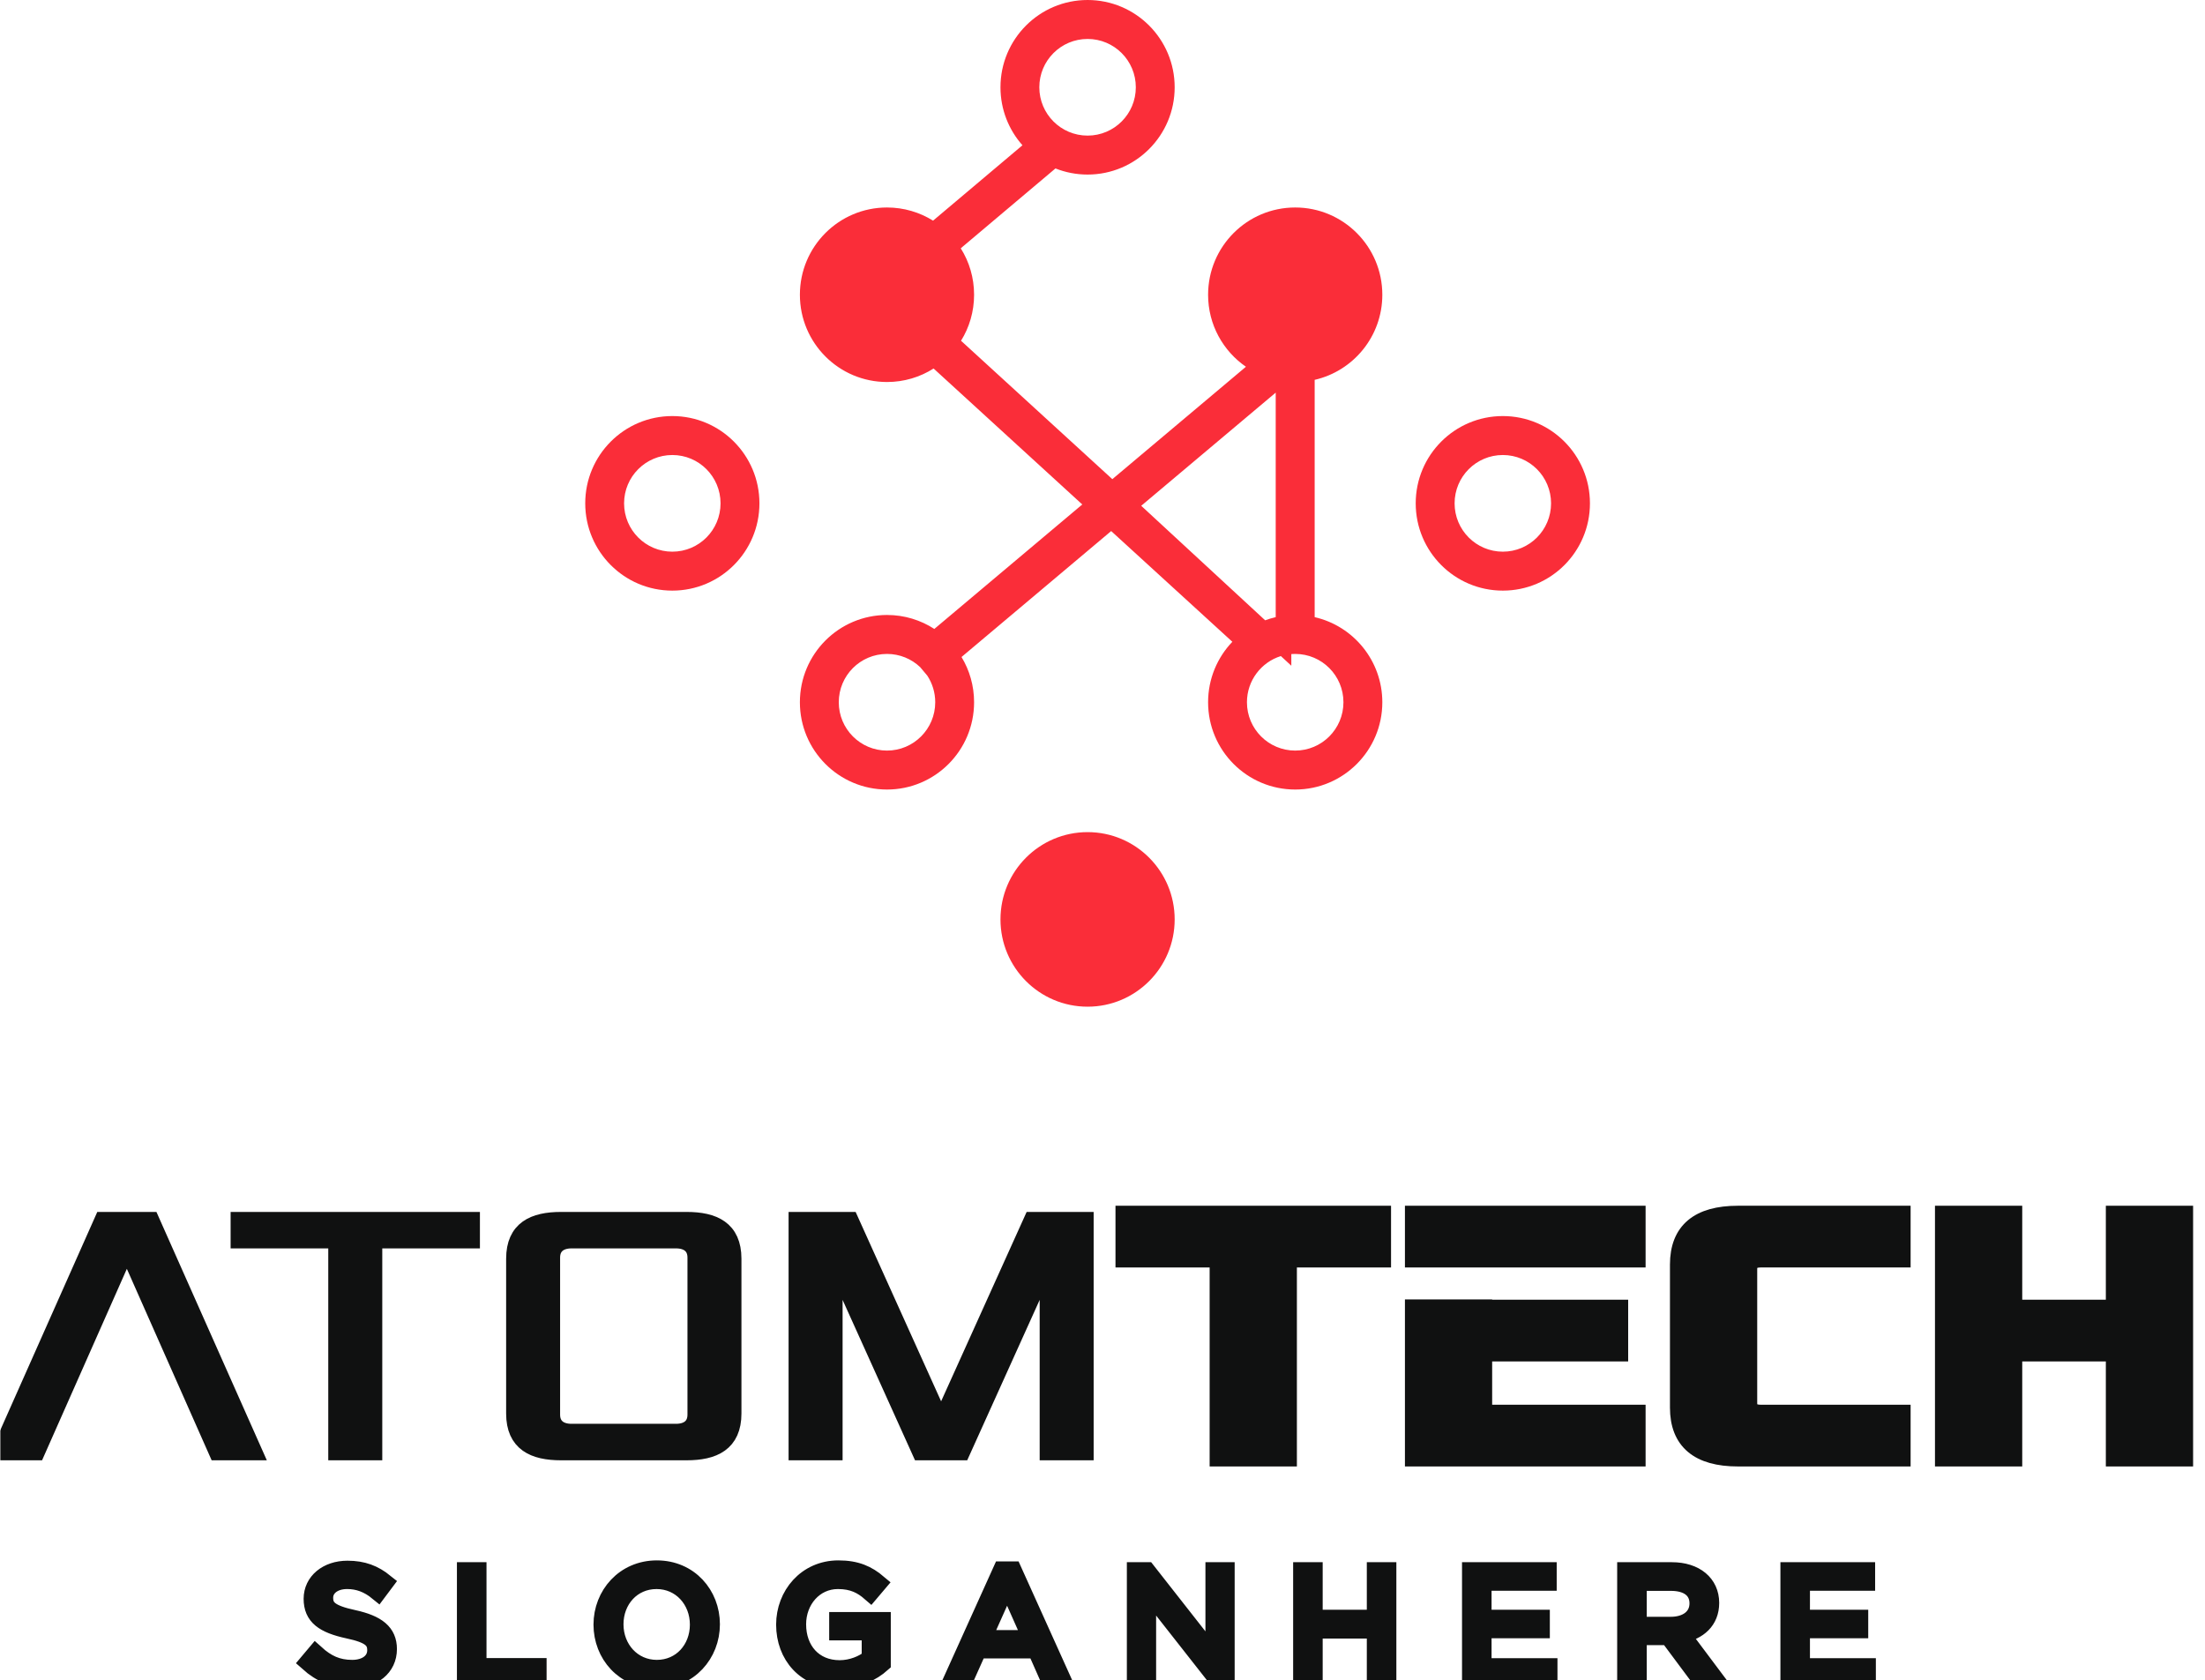
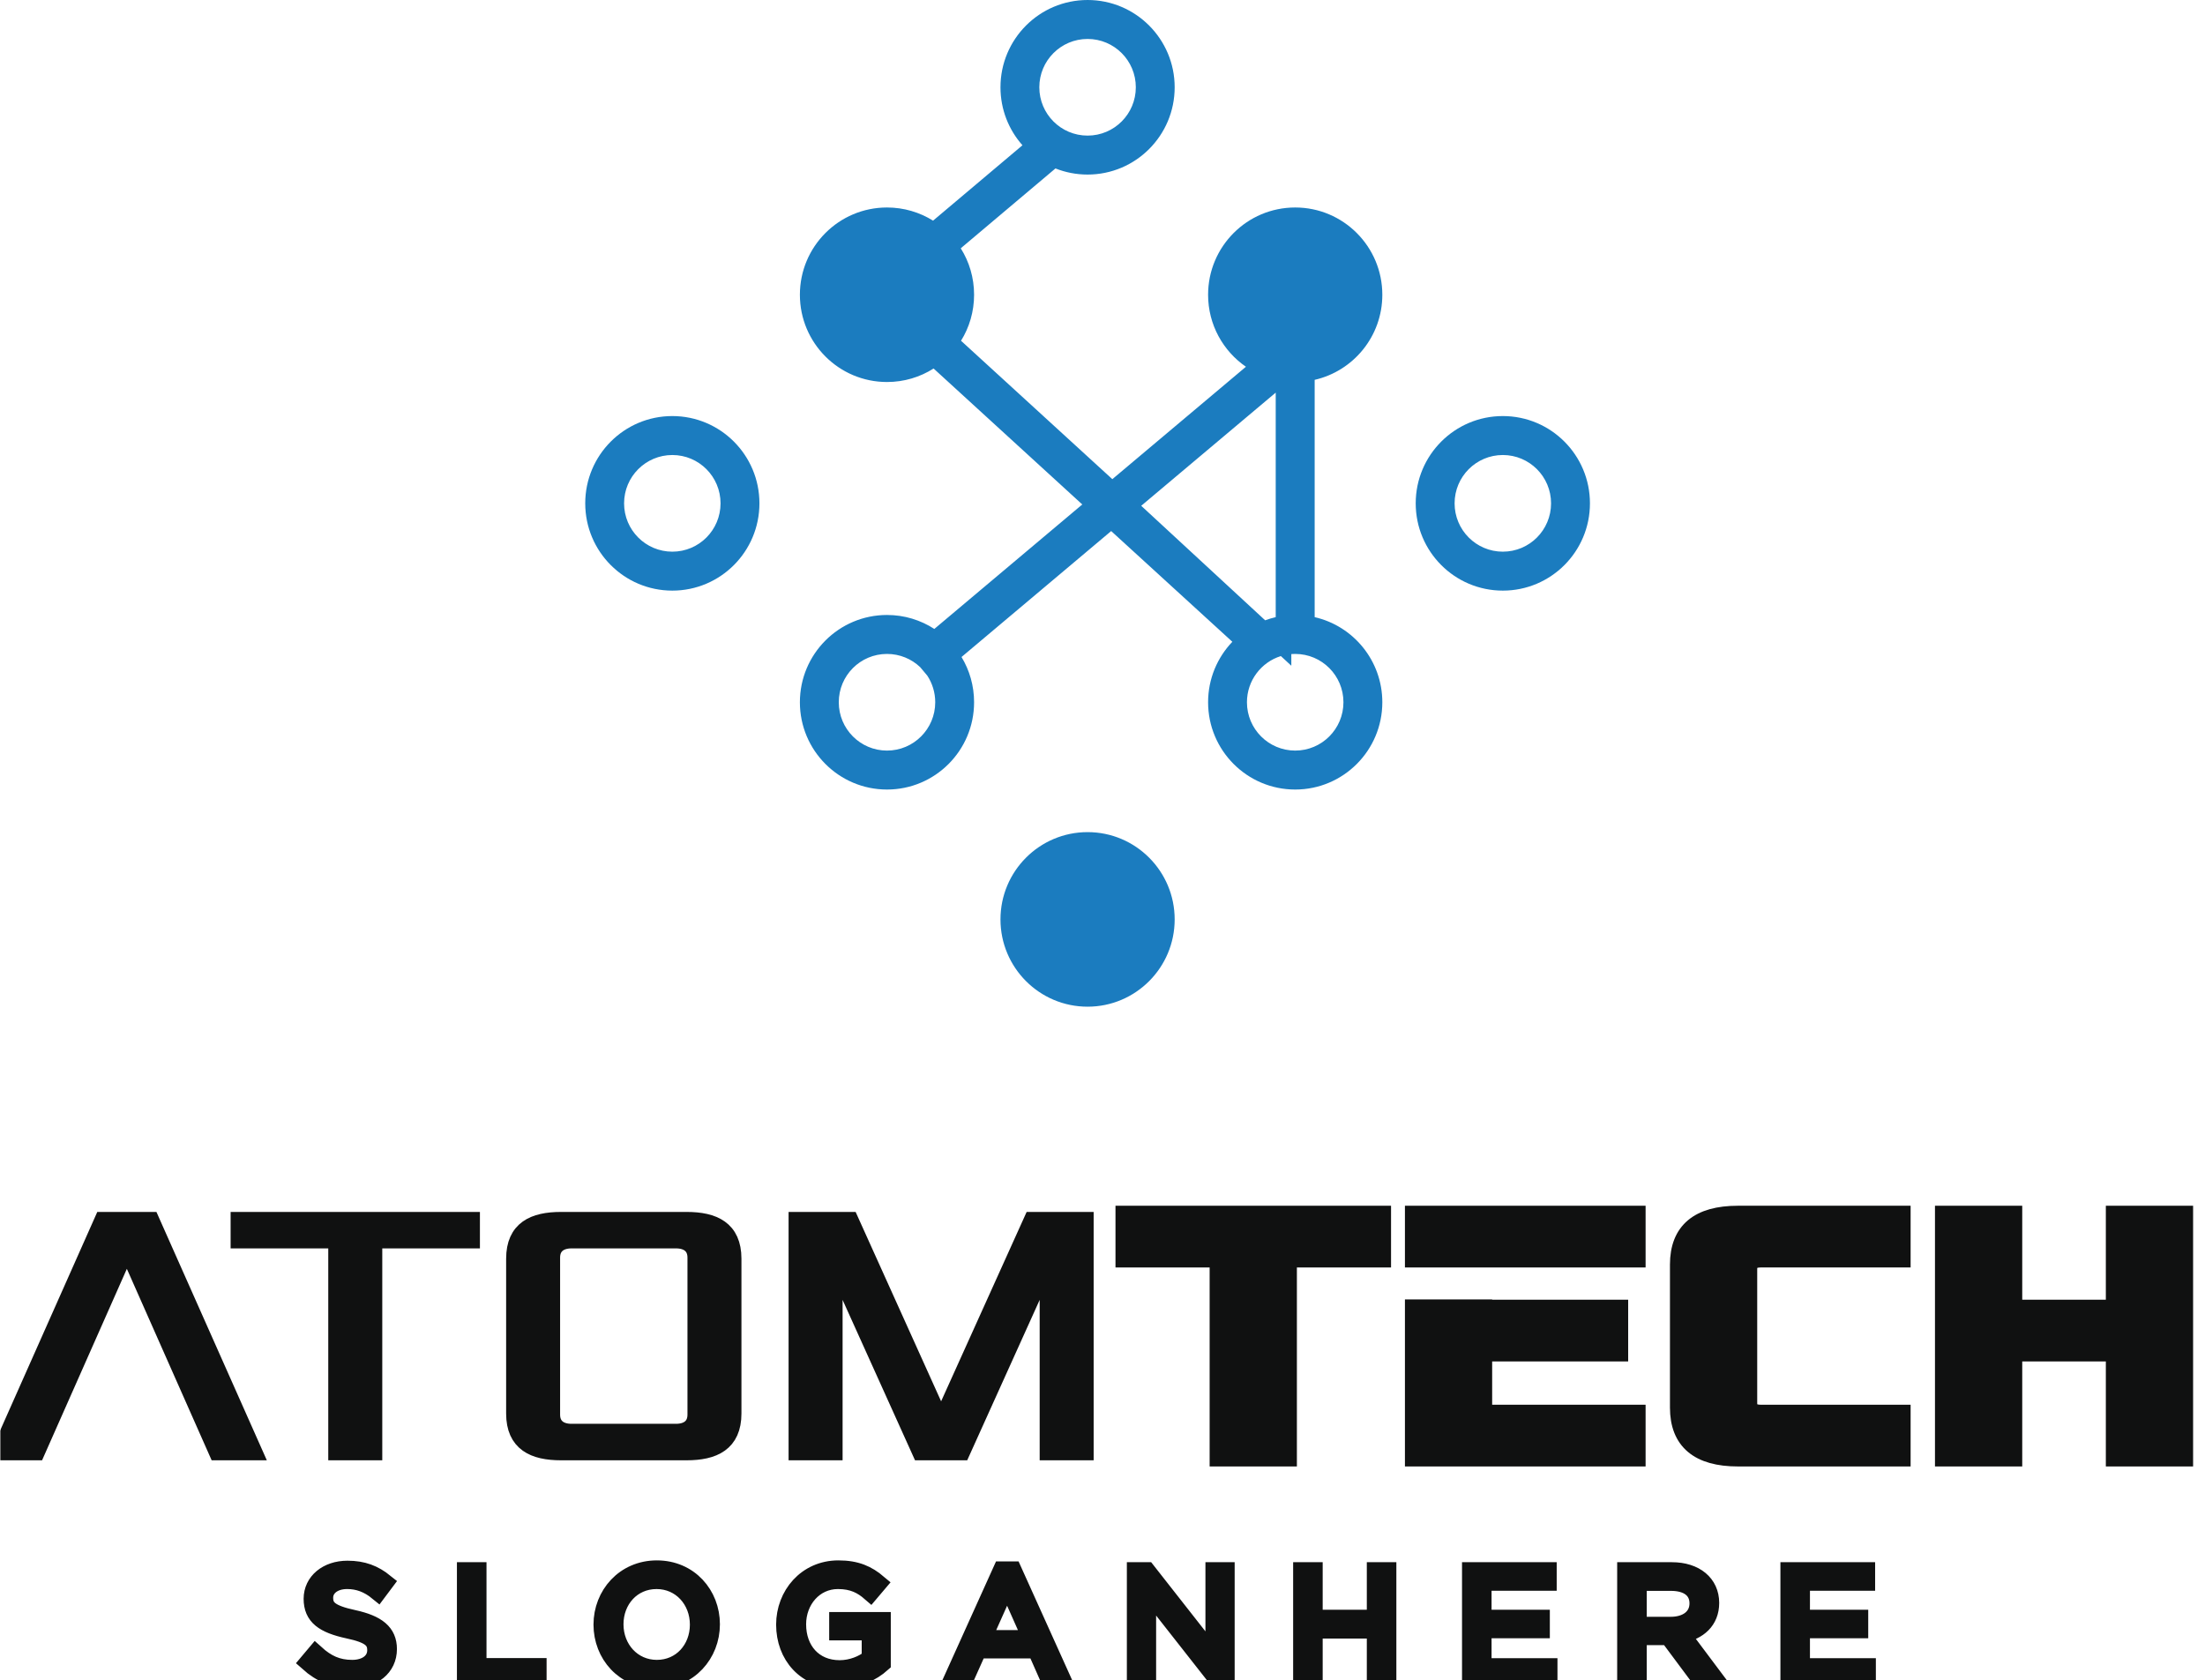
<svg xmlns="http://www.w3.org/2000/svg" width="63" height="48" viewBox="0 0 63 48" fill="none">
  <mask id="mask0_798_30165" style="mask-type:alpha" maskUnits="userSpaceOnUse" x="-1" y="34" width="64" height="15">
    <path fill-rule="evenodd" clip-rule="evenodd" d="M55.535 41.654H57.528V38.653H60.417V41.654H62.41V34.704H60.417V37.389H57.528V34.704H55.535V41.654Z" fill="#06132C" stroke="#231F20" stroke-width="0.5" stroke-miterlimit="2.613" />
    <path fill-rule="evenodd" clip-rule="evenodd" d="M47.963 40.221C47.963 41.179 48.531 41.654 49.657 41.654H54.339V40.39H50.304C50.075 40.39 49.956 40.295 49.956 40.095V36.262C49.956 36.062 50.075 35.968 50.304 35.968H54.339V34.704H49.657C48.531 34.704 47.963 35.178 47.963 36.136V40.221Z" fill="#06132C" stroke="#231F20" stroke-width="0.5" stroke-miterlimit="2.613" />
    <path fill-rule="evenodd" clip-rule="evenodd" d="M42.383 35.968H43.353H46.767V34.704H40.391V35.968H42.383Z" fill="#06132C" stroke="#231F20" stroke-width="0.5" stroke-miterlimit="2.613" />
    <path fill-rule="evenodd" clip-rule="evenodd" d="M40.391 41.654H46.767V40.39H42.383V38.653H46.269V37.389H42.383V37.381H40.391V41.654Z" fill="#06132C" stroke="#231F20" stroke-width="0.5" stroke-miterlimit="2.613" />
    <path fill-rule="evenodd" clip-rule="evenodd" d="M32.121 35.968H34.811V41.654H36.804V35.968H39.494V34.704H32.121V35.968Z" fill="#06132C" stroke="#231F20" stroke-width="0.5" stroke-miterlimit="2.613" />
    <path fill-rule="evenodd" clip-rule="evenodd" d="M22.781 41.478H23.824V35.983L26.305 41.478H27.473L29.955 35.983V41.478H30.997V34.881H29.494L26.889 40.65L24.285 34.881H22.781V41.478ZM14.711 40.391C14.711 41.231 15.259 41.478 16.029 41.478H19.616C20.386 41.478 20.934 41.231 20.934 40.391V35.968C20.934 35.127 20.386 34.881 19.616 34.881H16.029C15.259 34.881 14.711 35.127 14.711 35.968V40.391ZM15.753 40.422V35.937C15.753 35.586 15.998 35.423 16.328 35.423H19.317C19.647 35.423 19.892 35.586 19.892 35.937V40.422C19.892 40.773 19.647 40.935 19.317 40.935H16.328C15.998 40.936 15.753 40.773 15.753 40.422ZM6.839 35.423H9.629V41.478H10.672V35.423H13.462V34.881H6.839V35.423ZM0.01 41.478L2.942 34.881H4.307L7.239 41.478H6.21C5.404 39.652 4.593 37.827 3.785 36.002L3.625 35.639L3.464 36.002C2.656 37.827 1.846 39.652 1.039 41.478H0.01Z" fill="#06132C" stroke="#231F20" stroke-width="0.5" stroke-miterlimit="2.613" />
    <path fill-rule="evenodd" clip-rule="evenodd" d="M9.269 45.655C9.269 45.375 9.522 45.157 9.918 45.157C10.232 45.157 10.516 45.257 10.799 45.489L10.999 45.222C10.69 44.973 10.372 44.847 9.927 44.847C9.348 44.847 8.925 45.196 8.925 45.685C8.925 46.192 9.247 46.419 9.949 46.572C10.59 46.707 10.742 46.869 10.742 47.157C10.742 47.467 10.472 47.681 10.062 47.681C9.639 47.681 9.334 47.537 9.016 47.249L8.803 47.502C9.169 47.83 9.565 47.991 10.049 47.991C10.655 47.991 11.091 47.651 11.091 47.122C11.091 46.65 10.777 46.402 10.097 46.253C9.426 46.109 9.269 45.947 9.269 45.655ZM13.305 47.948H15.367V47.629H13.65V44.89H13.305V47.948ZM20.319 46.414C20.319 45.567 19.696 44.838 18.767 44.838C17.839 44.838 17.207 45.576 17.207 46.423C17.207 47.271 17.83 48 18.759 48C19.687 48 20.319 47.262 20.319 46.414ZM19.961 46.423C19.961 47.122 19.465 47.681 18.767 47.681C18.07 47.681 17.564 47.113 17.564 46.414C17.564 45.716 18.061 45.157 18.759 45.157C19.456 45.157 19.961 45.724 19.961 46.423ZM25.201 47.533V46.314H23.941V46.624H24.87V47.384C24.66 47.554 24.338 47.69 23.989 47.69C23.248 47.69 22.782 47.148 22.782 46.414C22.782 45.729 23.266 45.157 23.941 45.157C24.373 45.157 24.634 45.301 24.87 45.506L25.092 45.244C24.787 44.986 24.469 44.838 23.954 44.838C23.039 44.838 22.425 45.58 22.425 46.423C22.425 47.301 23.017 48 23.976 48C24.491 48 24.918 47.786 25.201 47.533ZM28.941 44.868H28.619L27.228 47.948H27.581L27.943 47.14H29.604L29.961 47.948H30.331L28.941 44.868ZM29.468 46.829H28.078L28.775 45.27L29.468 46.829ZM34.691 47.34L32.769 44.89H32.446V47.948H32.782V45.441L34.751 47.948H35.026V44.89H34.691V47.34ZM39.302 46.572V47.948H39.646V44.89H39.302V46.248H37.541V44.89H37.197V47.948H37.541V46.572H39.302ZM44.227 44.89H42.022V47.948H44.249V47.633H42.366V46.563H44.031V46.248H42.366V45.205H44.227V44.89ZM48.978 47.948L48.041 46.698C48.521 46.611 48.87 46.314 48.87 45.803C48.87 45.253 48.438 44.89 47.767 44.89H46.455V47.948H46.8V46.76H47.671L48.556 47.948H48.978ZM48.521 45.816C48.521 46.214 48.194 46.45 47.736 46.45H46.8V45.209H47.741C48.233 45.209 48.521 45.436 48.521 45.816ZM53.325 44.89H51.119V47.948H53.346V47.633H51.463V46.563H53.128V46.248H51.463V45.205H53.325V44.89Z" fill="#06132C" stroke="#231F20" stroke-width="0.5" stroke-miterlimit="2.613" />
  </mask>
  <g mask="url(#mask0_798_30165)">
    <rect x="0.01" y="33.206" width="64.002" height="14.8" fill="#101111" />
  </g>
  <mask id="mask1_798_30165" style="mask-type:alpha" maskUnits="userSpaceOnUse" x="16" y="0" width="30" height="29">
    <path fill-rule="evenodd" clip-rule="evenodd" d="M31.074 23.778C32.448 23.778 33.562 24.895 33.562 26.272C33.562 27.649 32.448 28.766 31.074 28.766C29.699 28.766 28.585 27.649 28.585 26.272C28.585 24.895 29.699 23.778 31.074 23.778ZM36.895 18.69V19.023L36.596 18.747C36.035 18.922 35.627 19.447 35.627 20.067C35.627 20.829 36.244 21.448 37.006 21.448C37.767 21.448 38.384 20.829 38.384 20.067C38.384 19.304 37.767 18.686 37.006 18.686C36.968 18.686 36.931 18.687 36.895 18.69ZM35.21 18.339L31.748 15.175L27.472 18.774C27.7 19.151 27.831 19.593 27.831 20.067C27.831 21.444 26.718 22.561 25.343 22.561C23.968 22.561 22.854 21.444 22.854 20.067C22.854 18.689 23.968 17.573 25.343 17.573C25.841 17.573 26.305 17.719 26.695 17.972L30.922 14.415L26.674 10.53C26.289 10.775 25.833 10.916 25.343 10.916C23.968 10.916 22.854 9.8 22.854 8.423C22.854 7.045 23.968 5.929 25.343 5.929C25.826 5.929 26.277 6.067 26.659 6.305L29.213 4.151C28.822 3.71 28.585 3.13 28.585 2.494C28.585 1.117 29.699 0 31.074 0C32.448 0 33.562 1.117 33.562 2.494C33.562 3.872 32.448 4.988 31.074 4.988C30.75 4.988 30.44 4.926 30.156 4.813L27.45 7.095C27.692 7.479 27.831 7.934 27.831 8.423C27.831 8.905 27.695 9.355 27.458 9.737L31.781 13.692L35.598 10.48C34.945 10.03 34.517 9.277 34.517 8.423C34.517 7.045 35.631 5.929 37.006 5.929C38.38 5.929 39.495 7.045 39.495 8.423C39.495 9.609 38.669 10.601 37.562 10.854V17.635C38.669 17.888 39.495 18.881 39.495 20.067C39.495 21.444 38.38 22.561 37.006 22.561C35.631 22.561 34.517 21.444 34.517 20.067C34.517 19.396 34.781 18.787 35.21 18.339ZM26.494 19.306L26.29 19.063C26.043 18.829 25.71 18.686 25.343 18.686C24.581 18.686 23.965 19.304 23.965 20.067C23.965 20.829 24.581 21.448 25.343 21.448C26.104 21.448 26.721 20.829 26.721 20.067C26.721 19.786 26.637 19.524 26.494 19.306ZM36.449 11.219L32.606 14.453L36.147 17.725C36.245 17.689 36.346 17.659 36.449 17.635L36.449 11.219ZM45.427 14.383C45.427 15.761 44.313 16.877 42.938 16.877C41.563 16.877 40.449 15.761 40.449 14.383C40.449 13.005 41.563 11.889 42.938 11.889C44.313 11.889 45.427 13.005 45.427 14.383ZM44.316 14.383C44.316 13.62 43.699 13.002 42.938 13.002C42.177 13.002 41.56 13.62 41.56 14.383C41.56 15.146 42.177 15.764 42.938 15.764C43.7 15.764 44.316 15.146 44.316 14.383ZM31.074 1.113C30.312 1.113 29.695 1.731 29.695 2.494C29.695 3.257 30.312 3.875 31.074 3.875C31.835 3.875 32.452 3.257 32.452 2.494C32.452 1.731 31.835 1.113 31.074 1.113ZM21.698 14.383C21.698 15.761 20.584 16.877 19.209 16.877C17.835 16.877 16.721 15.761 16.721 14.383C16.721 13.005 17.835 11.889 19.209 11.889C20.584 11.889 21.698 13.005 21.698 14.383ZM20.587 14.383C20.587 13.62 19.971 13.002 19.21 13.002C18.449 13.002 17.831 13.62 17.831 14.383C17.831 15.146 18.448 15.764 19.21 15.764C19.971 15.764 20.587 15.146 20.587 14.383Z" fill="#008ECE" />
  </mask>
  <g mask="url(#mask1_798_30165)">
-     <rect x="0.01" width="64.002" height="29.98" fill="#FA2D39" />
+     <rect x="0.01" width="64.002" height="29.98" fill="#1B7CBF" />
  </g>
</svg>
